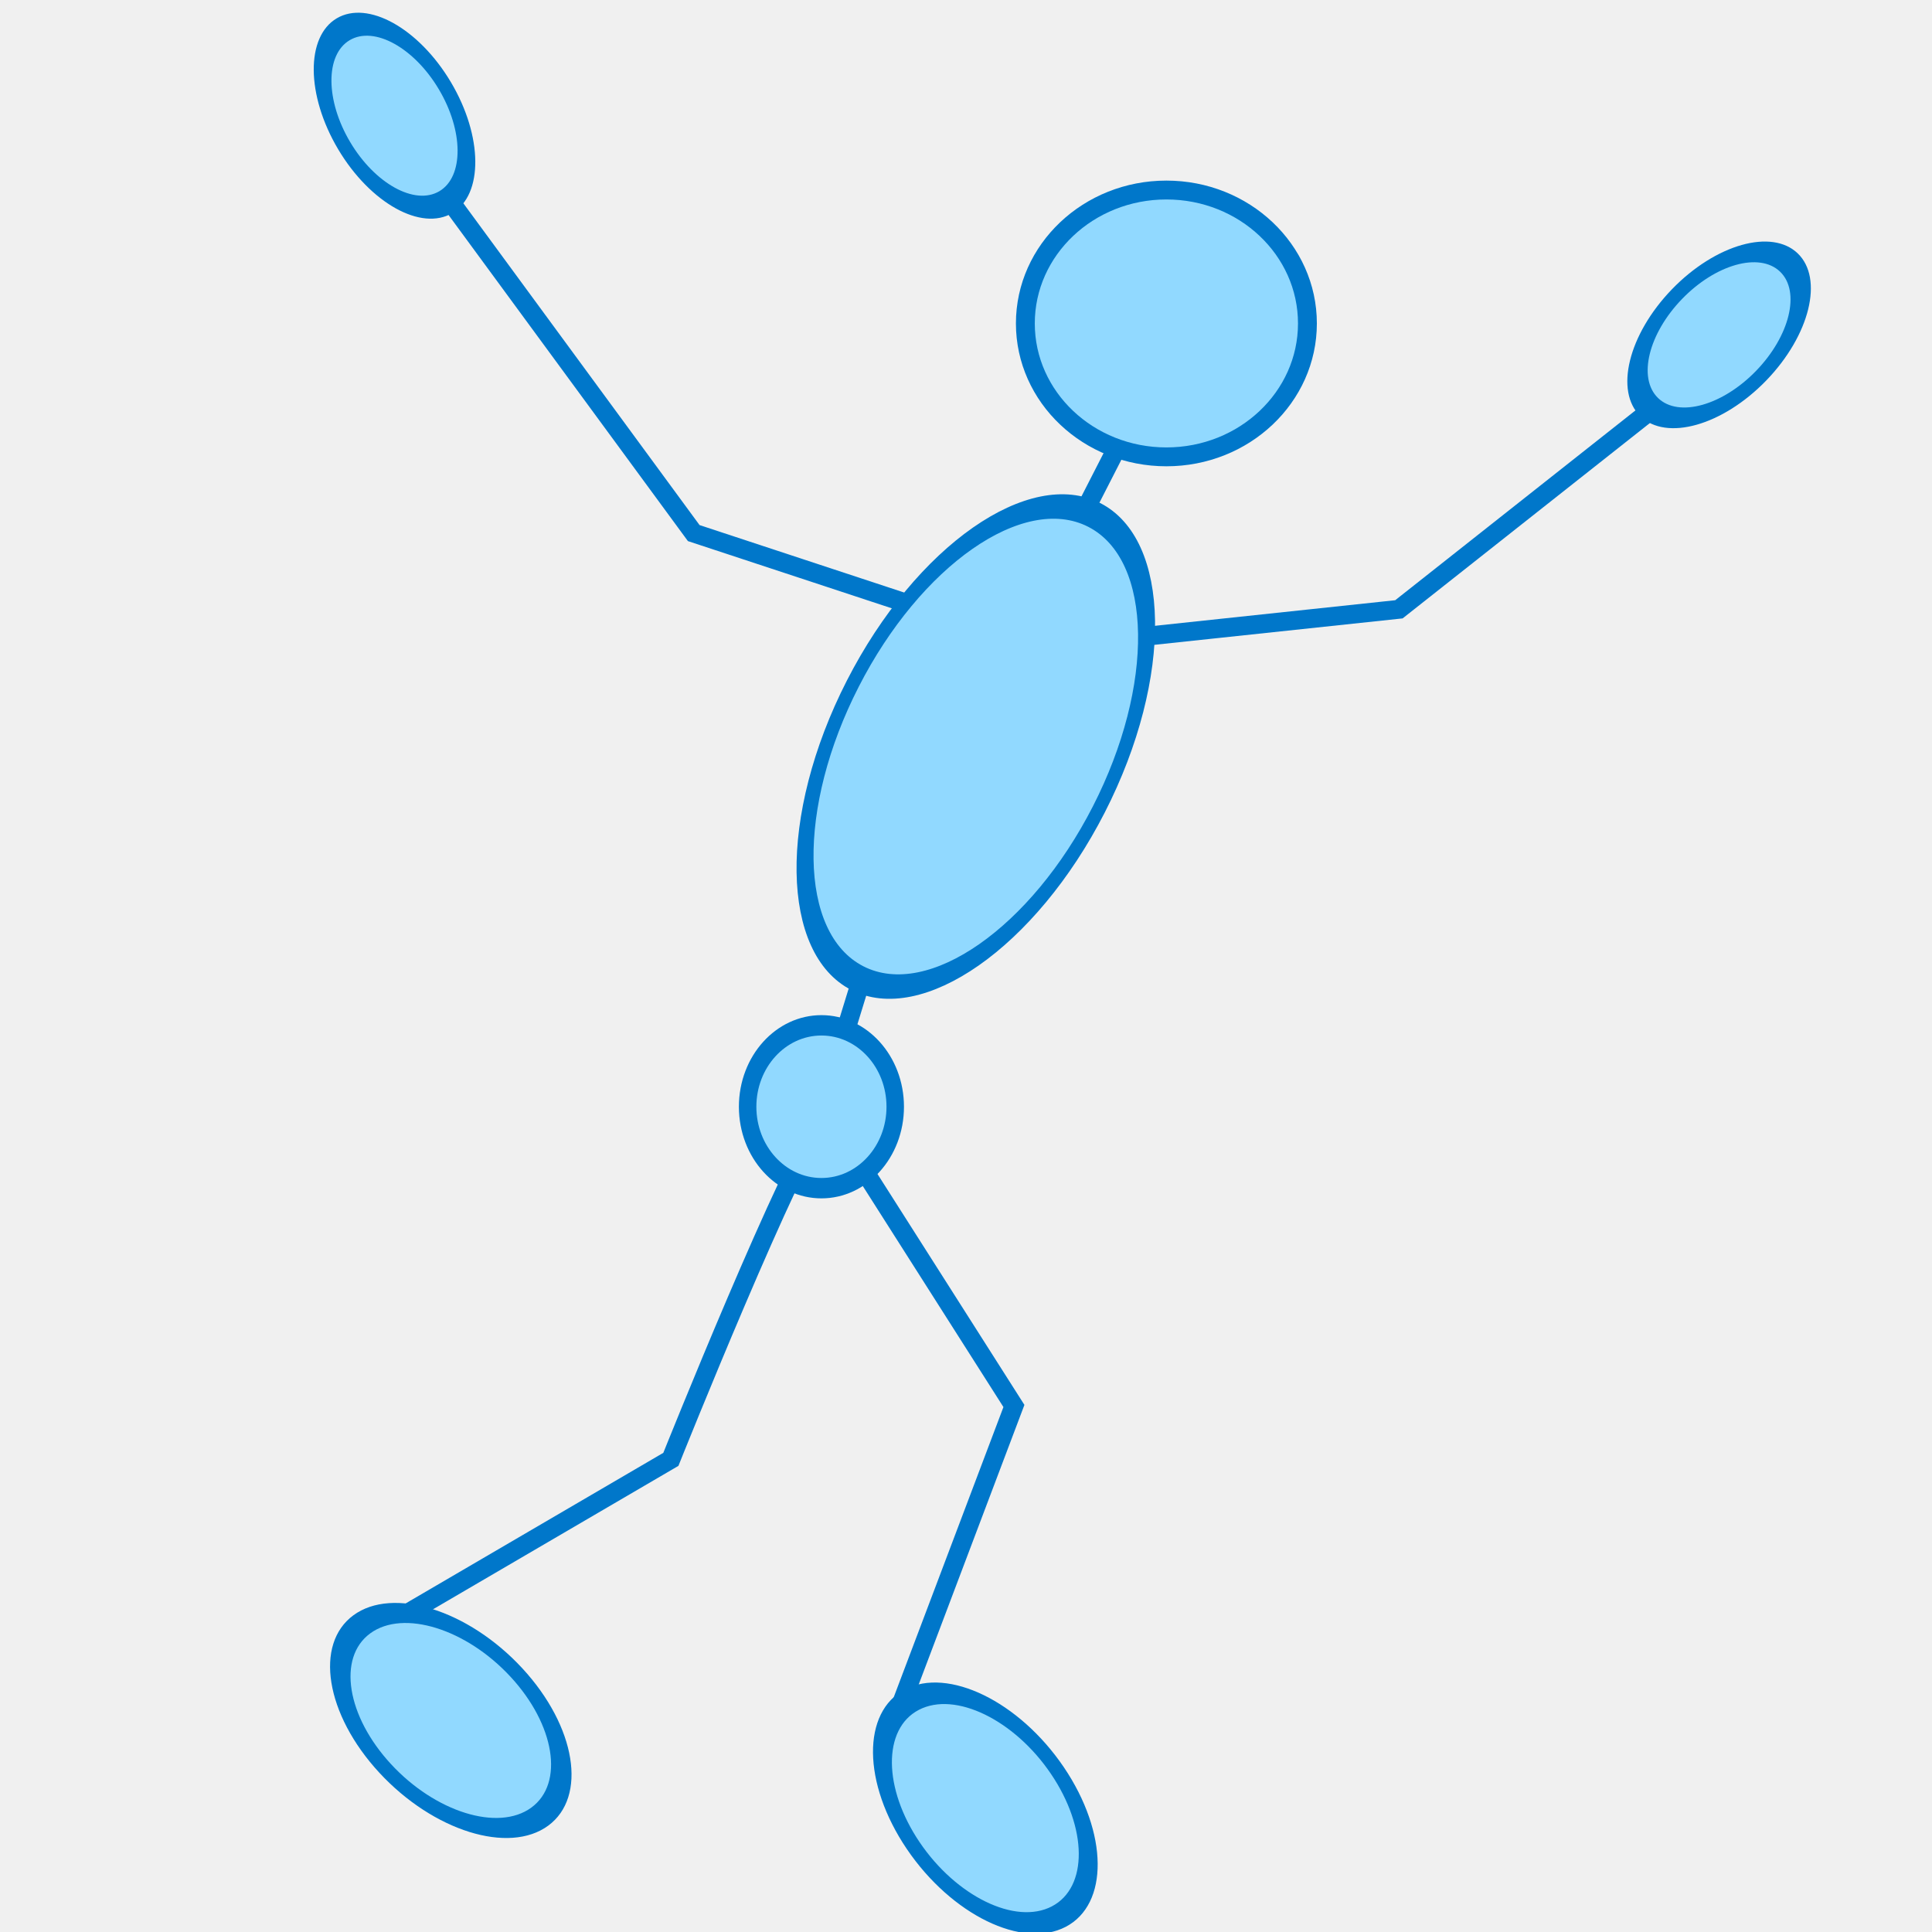
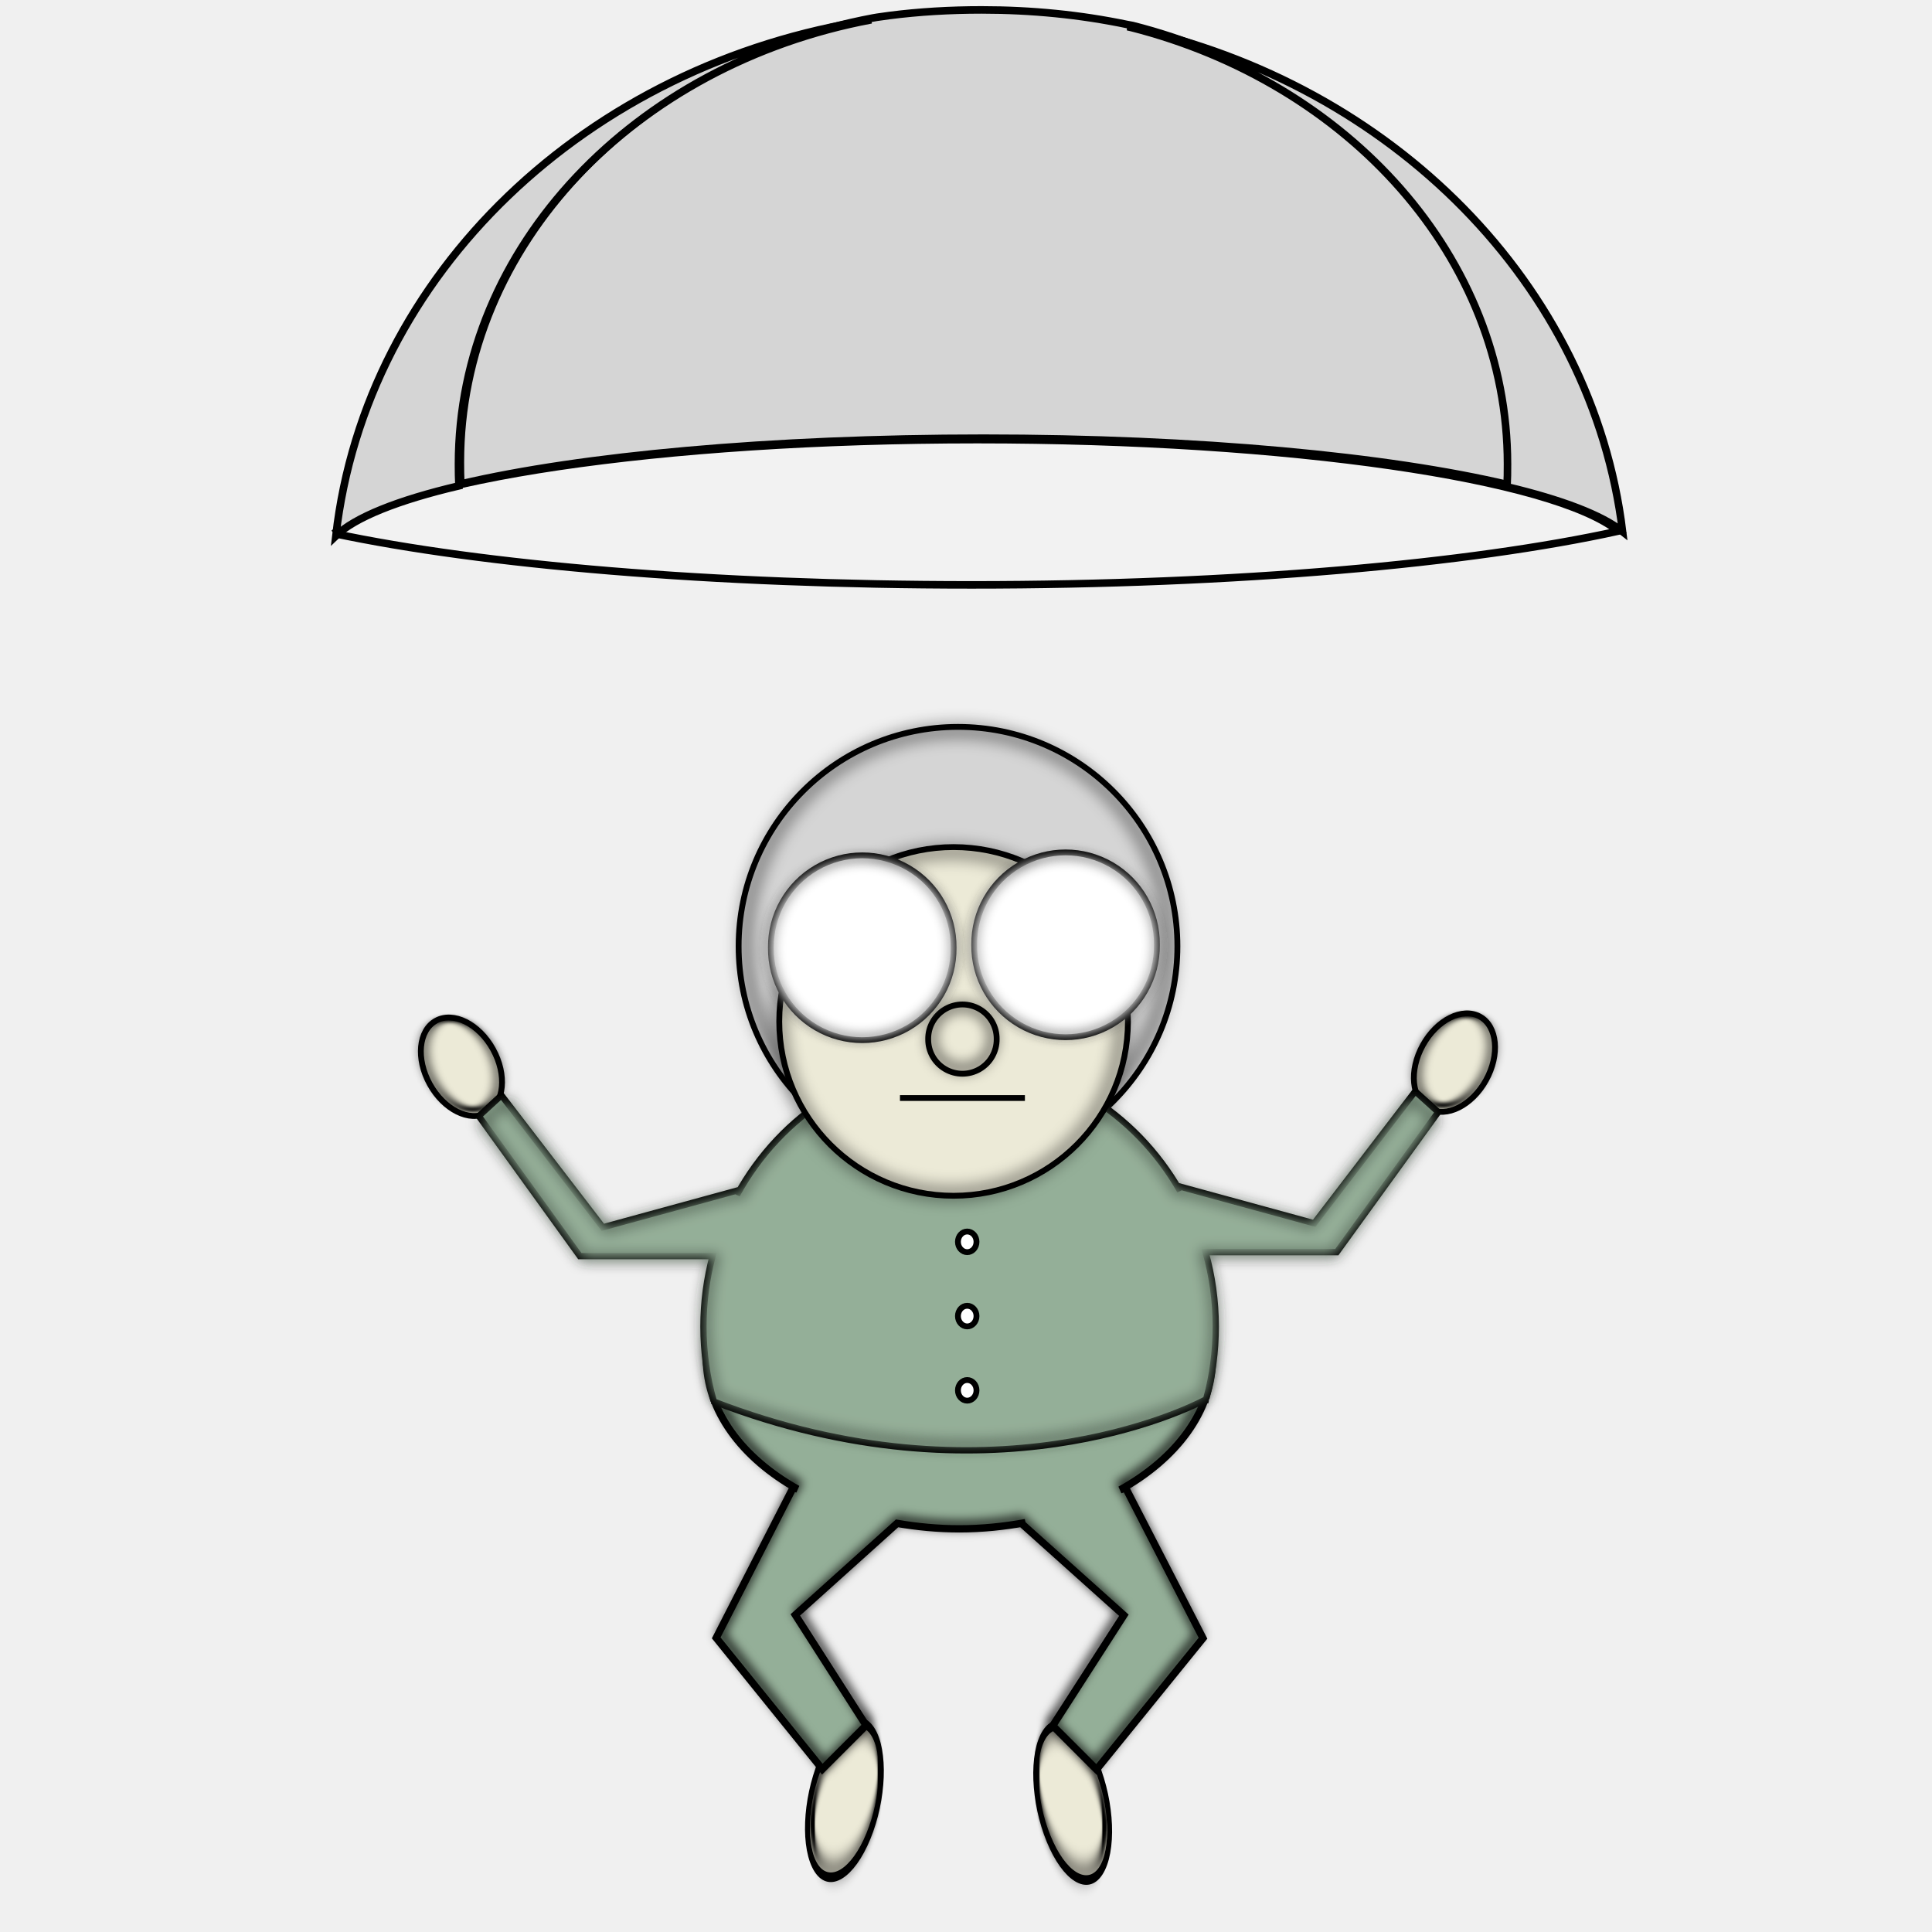
<svg xmlns="http://www.w3.org/2000/svg" width="128" height="128" id="svg2" version="1.1">
  <defs id="defs4">
-     </defs>
+     <filter id="filter3869">
+       <feGaussianBlur stdDeviation="0.717" id="feGaussianBlur3871" />
+     </filter>
+     <filter id="filter3907">
+       <feGaussianBlur stdDeviation="0.578" id="feGaussianBlur3909" />
+     </filter>
+     <filter id="filter3937">
+       <feGaussianBlur stdDeviation="0.466" id="feGaussianBlur3939" />
+     </filter>
+     <filter id="filter3998">
+       <feGaussianBlur stdDeviation="0.49" id="feGaussianBlur4000" />
+     </filter>
+     <filter id="filter4002">
+       <feGaussianBlur stdDeviation="0.49" id="feGaussianBlur4004" />
+     </filter>
+     <filter id="filter4138" x="-0.147" width="1.295" y="-0.101" height="1.202">
+       <feGaussianBlur stdDeviation="0.38" id="feGaussianBlur4140" />
+     </filter>
+     <filter color-interpolation-filters="sRGB" id="filter4138-0" x="-0.147" width="1.295" y="-0.101" height="1.202">
+       <feGaussianBlur stdDeviation="0.38" id="feGaussianBlur4140-2" />
+     </filter>
+     <filter color-interpolation-filters="sRGB" id="filter4138-9" x="-0.147" width="1.295" y="-0.101" height="1.202">
+       <feGaussianBlur stdDeviation="0.38" id="feGaussianBlur4140-8" />
+     </filter>
+     <filter color-interpolation-filters="sRGB" id="filter4138-9-0" x="-0.147" width="1.295" y="-0.101" height="1.202">
+       <feGaussianBlur stdDeviation="0.38" id="feGaussianBlur4140-8-1" />
+     </filter>
+     <filter id="filter3712">
+       <feGaussianBlur stdDeviation="0.897" id="feGaussianBlur3714" />
+     </filter>
+     <filter id="filter3878" x="-0.276" width="1.552" y="-0.276" height="1.552">
+       <feGaussianBlur stdDeviation="1.801" id="feGaussianBlur3880" />
+     </filter>
+   </defs>
  <g id="layer1" transform="translate(0,-924.3622)">
-     <path style="fill:#000000;fill-opacity:0;stroke:#0077ca;stroke-width:1.25;stroke-linecap:butt;stroke-linejoin:miter;stroke-miterlimit:4;stroke-opacity:1;stroke-dasharray:none" d="M 113.137,948.569 92.681,964.731 68.943,967.257 45.962,959.681 28.537,935.942" id="path5164" />
-     <path style="fill:none;stroke:#0077ca;stroke-width:1.25;stroke-linecap:butt;stroke-linejoin:miter;stroke-miterlimit:4;stroke-opacity:1;stroke-dasharray:none" d="m 59.346,1037.715 0,0.505 7.829,-20.708 -12.374,-19.445 c -2.273,2.778 -10.354,22.981 -10.354,22.981 l -19.445,11.364" id="path5166" />
-     <path style="fill:#91d9ff;fill-opacity:1;stroke:#0077ca;stroke-width:1.25;stroke-miterlimit:4;stroke-opacity:1;stroke-dasharray:none" id="path5036" d="m 82.075,21.429 a 9.344,8.839 0 1 1 -18.688,0 9.344,8.839 0 1 1 18.688,0 z" transform="matrix(1,0,0,-1,4.545686,967.22)" />
-     <path style="fill:#91d9ff;fill-opacity:1;stroke:#0077ca;stroke-width:0.904;stroke-miterlimit:4;stroke-opacity:1;stroke-dasharray:none" id="path5036-7" d="m 82.075,21.429 a 9.344,8.839 0 1 1 -18.688,0 9.344,8.839 0 1 1 18.688,0 z" transform="matrix(0.8720605,0.4461442,0.8880536,-1.735844,-17.80607,978.5716)" />
-     <path style="fill:#91d9ff;fill-opacity:1;stroke:#0077ca;stroke-width:2.212;stroke-miterlimit:4;stroke-opacity:1;stroke-dasharray:none" id="path5036-9" d="m 82.075,21.429 a 9.344,8.839 0 1 1 -18.688,0 9.344,8.839 0 1 1 18.688,0 z" transform="matrix(0.5232708,0,0,-0.6103148,16.36397,1010.766)" />
-     <path style="fill:#91d9ff;fill-opacity:1;stroke:#0077ca;stroke-width:2.234;stroke-miterlimit:4;stroke-opacity:1;stroke-dasharray:none" id="path5036-3" d="m 82.075,21.429 a 9.344,8.839 0 1 1 -18.688,0 9.344,8.839 0 1 1 18.688,0 z" transform="matrix(0.3572048,-0.2121657,-0.3847865,-0.6478316,8.403393,961.3411)" />
-     <path style="fill:#91d9ff;fill-opacity:1;stroke:#0077ca;stroke-width:2.234;stroke-miterlimit:4;stroke-opacity:1;stroke-dasharray:none" id="path5036-3-8" d="m 82.075,21.429 a 9.344,8.839 0 1 1 -18.688,0 9.344,8.839 0 1 1 18.688,0 z" transform="matrix(0.2986996,0.28877,0.5237173,-0.5417256,80.9473,937.1548)" />
-     <path style="fill:#91d9ff;fill-opacity:1;stroke:#0077ca;stroke-width:1.667;stroke-miterlimit:4;stroke-opacity:1;stroke-dasharray:none" id="path5036-3-2" d="m 82.075,21.429 a 9.344,8.839 0 1 1 -18.688,0 9.344,8.839 0 1 1 18.688,0 z" transform="matrix(0.5109845,-0.2662955,-0.5504403,-0.8131131,39.91204,1080.947)" />
-     <path style="fill:#91d9ff;fill-opacity:1;stroke:#0077ca;stroke-width:1.667;stroke-miterlimit:4;stroke-opacity:1;stroke-dasharray:none" id="path5036-3-2-8" d="m 82.075,21.429 a 9.344,8.839 0 1 1 -18.688,0 9.344,8.839 0 1 1 18.688,0 z" transform="matrix(0.4650532,-0.3402116,-0.6666157,-0.7209445,10.3275,1078.541)" />
-     <path style="fill:none;stroke:#0077ca;stroke-width:1.25;stroke-linecap:butt;stroke-linejoin:miter;stroke-miterlimit:4;stroke-opacity:1;stroke-dasharray:none" d="m 57.074,989.228 -1.01,3.283" id="path5265" />
-     <path style="fill:none;stroke:#0077ca;stroke-width:1.25;stroke-linecap:butt;stroke-linejoin:miter;stroke-miterlimit:4;stroke-opacity:1;stroke-dasharray:none" d="m 74.035,953.957 -1.851,3.619" id="path5265-3" />
+     <g id="g4145-9" transform="matrix(0.5136443,0.779351,-0.4127196,1.006244,439.5623,81.73186)">
+       <path d="m 8.662,32.629 c 0,2.49 -1.385,4.508 -3.094,4.508 -1.709,0 -3.094,-2.018 -3.094,-4.508 0,-2.49 1.385,-4.508 3.094,-4.508 1.709,0 3.094,2.018 3.094,4.508 z" id="path4006-8-1" style="fill:#ecead7;fill-opacity:1;stroke:#000000;stroke-width:0.5;stroke-miterlimit:4;stroke-opacity:1;stroke-dasharray:none" transform="translate(7.51301,913.1369)" />
+       <g id="g4142-2">
+         <path style="fill:none;stroke:#000000;stroke-width:0.5;stroke-miterlimit:4;stroke-opacity:1;stroke-dasharray:none;filter:url(#filter4138-9)" id="path4006-84" d="m 8.662,32.629 c 0,2.49 -1.385,4.508 -3.094,4.508 -1.709,0 -3.094,-2.018 -3.094,-4.508 0,-2.49 1.385,-4.508 3.094,-4.508 1.709,0 3.094,2.018 3.094,4.508 z" transform="matrix(0.9167649,0,0,0.9221753,8.06489,915.4994)" />
+       </g>
+     </g>
+     <g id="g4145-9-0" transform="matrix(-0.5136443,0.779351,0.4127196,1.006244,-312.5502,81.91498)">
+       <path d="m 8.662,32.629 c 0,2.49 -1.385,4.508 -3.094,4.508 -1.709,0 -3.094,-2.018 -3.094,-4.508 0,-2.49 1.385,-4.508 3.094,-4.508 1.709,0 3.094,2.018 3.094,4.508 z" id="path4006-8-1-8" style="fill:#ecead7;fill-opacity:1;stroke:#000000;stroke-width:0.5;stroke-miterlimit:4;stroke-opacity:1;stroke-dasharray:none" transform="translate(7.51301,913.1369)" />
+       <g id="g4142-2-1">
+         <path style="fill:none;stroke:#000000;stroke-width:0.5;stroke-miterlimit:4;stroke-opacity:1;stroke-dasharray:none;filter:url(#filter4138-9-0)" id="path4006-84-4" d="m 8.662,32.629 c 0,2.49 -1.385,4.508 -3.094,4.508 -1.709,0 -3.094,-2.018 -3.094,-4.508 0,-2.49 1.385,-4.508 3.094,-4.508 1.709,0 3.094,2.018 3.094,4.508 z" transform="matrix(0.9167649,0,0,0.9221753,8.06489,915.4994)" />
+       </g>
+     </g>
+     <path style="fill:#94af98;fill-opacity:1;stroke:#000000;stroke-width:0.485;stroke-miterlimit:4;stroke-opacity:1;stroke-dasharray:none" d="m 63.564,1003.04 c -9.255,0 -16.766,5.062 -16.766,11.306 0,3.488 2.357,6.599 6.04,8.673 l -0.29,-0.097 -5.097,9.953 7.03,8.697 2.899,-2.899 -4.687,-7.32 6.74,-6.064 c 1.324,0.227 2.703,0.362 4.131,0.362 1.516,0 2.976,-0.156 4.373,-0.411 l -0.242,0.072 6.764,6.064 -4.711,7.32 2.899,2.899 7.054,-8.697 -5.122,-9.953 -0.362,0.121 c 3.724,-2.074 6.112,-5.209 6.112,-8.721 0,-6.244 -7.511,-11.306 -16.766,-11.306 z" id="path3726" />
+     <path style="fill:none;stroke:#000000;stroke-width:0.628;stroke-miterlimit:4;stroke-opacity:1;stroke-dasharray:none;filter:url(#filter3937)" d="m 56.392,977.397 c -11.972,0 -21.688,6.549 -21.688,14.625 0,4.512 3.049,8.536 7.812,11.219 l -0.375,-0.125 -6.594,12.875 9.094,11.25 3.75,-3.75 -6.062,-9.469 8.719,-7.844 c 1.713,0.293 3.496,0.469 5.344,0.469 1.96,0 3.85,-0.202 5.656,-0.531 l -0.312,0.094 8.75,7.844 -6.094,9.469 3.75,3.75 9.125,-11.25 -6.625,-12.875 -0.469,0.156 c 4.818,-2.682 7.906,-6.738 7.906,-11.281 0,-8.076 -9.715,-14.625 -21.688,-14.625 z" id="path3726-8" transform="matrix(0.7611601,0,0,0.7731341,20.64551,247.1406)" />
+     <g id="g4145-0" transform="matrix(-0.6762818,-0.3745247,-0.3745247,0.6762818,459.42,360.0587)">
+       <path d="m 8.662,32.629 c 0,2.49 -1.385,4.508 -3.094,4.508 -1.709,0 -3.094,-2.018 -3.094,-4.508 0,-2.49 1.385,-4.508 3.094,-4.508 1.709,0 3.094,2.018 3.094,4.508 z" id="path4006-8-9" style="fill:#ecead7;fill-opacity:1;stroke:#000000;stroke-width:0.5;stroke-miterlimit:4;stroke-opacity:1;stroke-dasharray:none" transform="translate(7.51301,913.1369)" />
+       <g id="g4142-5">
+         <path style="fill:none;stroke:#000000;stroke-width:0.5;stroke-miterlimit:4;stroke-opacity:1;stroke-dasharray:none;filter:url(#filter4138-0)" id="path4006-3" d="m 8.662,32.629 c 0,2.49 -1.385,4.508 -3.094,4.508 -1.709,0 -3.094,-2.018 -3.094,-4.508 0,-2.49 1.385,-4.508 3.094,-4.508 1.709,0 3.094,2.018 3.094,4.508 z" transform="matrix(0.9167649,0,0,0.9221753,8.06489,915.4994)" />
+       </g>
+     </g>
+     <g id="g4145" transform="matrix(0.6762818,-0.3745247,0.3745247,0.6762818,-332.4876,360.3321)">
+       <path d="m 8.662,32.629 c 0,2.49 -1.385,4.508 -3.094,4.508 -1.709,0 -3.094,-2.018 -3.094,-4.508 0,-2.49 1.385,-4.508 3.094,-4.508 1.709,0 3.094,2.018 3.094,4.508 z" id="path4006-8" style="fill:#ecead7;fill-opacity:1;stroke:#000000;stroke-width:0.5;stroke-miterlimit:4;stroke-opacity:1;stroke-dasharray:none" transform="translate(7.51301,913.1369)" />
+       <g id="g4142">
+         <path style="fill:none;stroke:#000000;stroke-width:0.5;stroke-miterlimit:4;stroke-opacity:1;stroke-dasharray:none;filter:url(#filter4138)" id="path4006" d="m 8.662,32.629 c 0,2.49 -1.385,4.508 -3.094,4.508 -1.709,0 -3.094,-2.018 -3.094,-4.508 0,-2.49 1.385,-4.508 3.094,-4.508 1.709,0 3.094,2.018 3.094,4.508 z" transform="matrix(0.9167649,0,0,0.9221753,8.06489,915.4994)" />
+       </g>
+     </g>
+     <path style="fill:#94af98;fill-opacity:1;stroke:#000000;stroke-width:0.417;stroke-miterlimit:4;stroke-opacity:1;stroke-dasharray:none" d="m 63.564,994.585 c -6.321,0 -11.819,3.605 -14.737,8.939 l 0.121,-0.314 -9.011,2.464 -6.716,-8.745 -1.498,1.377 6.692,9.277 8.794,0 c -0.389,1.485 -0.604,3.05 -0.604,4.663 0,1.717 0.237,3.359 0.676,4.928 l -0.097,0 c 0.031,0.012 0.065,0.012 0.097,0.024 0.01,0 0.014,0.02 0.024,0.024 18.2,7.022 31.378,0.485 32.493,-0.097 l 0.097,0 c 0.004,-0.015 -0.004,-0.033 0,-0.048 0.015,-0.01 0.121,-0.048 0.121,-0.048 l -0.097,0 c 0.41,-1.52 0.628,-3.128 0.628,-4.783 0,-1.711 -0.239,-3.363 -0.676,-4.928 l 8.697,0 6.716,-9.277 -1.522,-1.377 -6.692,8.745 -9.011,-2.464 0.121,0.314 c -2.96,-5.19 -8.399,-8.673 -14.616,-8.673 z" id="path3714" />
+     <path style="fill:#d5d5d5;fill-opacity:1;stroke:#000000;stroke-width:0.477;stroke-miterlimit:4;stroke-opacity:1;stroke-dasharray:none" id="path3638-3" d="m 71.973,39.107 a 17.93,17.93 0 1 1 -35.86,0 17.93,17.93 0 1 1 35.86,0 z" transform="matrix(0.8106473,0,0,0.8106473,19.66111,955.354)" />
+     <path style="fill:none;fill-opacity:1;stroke:#000000;stroke-width:0.477;stroke-miterlimit:4;stroke-opacity:1;stroke-dasharray:none;filter:url(#filter3869)" id="path3638-3-3" d="m 71.973,39.107 a 17.93,17.93 0 1 1 -35.86,0 17.93,17.93 0 1 1 35.86,0 z" transform="matrix(0.7831642,0,0,0.7831642,21.10735,956.1945)" />
+     <path style="fill:#94af98;fill-opacity:1;stroke:#000000;stroke-width:0.54;stroke-miterlimit:4;stroke-opacity:1;stroke-dasharray:none;filter:url(#filter3907)" d="m 56.647,967.045 c -8.176,0 -15.289,4.663 -19.062,11.562 l 0.156,-0.406 -11.656,3.188 -8.688,-11.313 -1.938,1.781 8.656,12 11.375,0 c -0.503,1.921 -0.781,3.945 -0.781,6.031 0,2.221 0.306,4.345 0.875,6.375 l -0.125,0 c 0.041,0.016 0.084,0.016 0.125,0.031 0.013,0 0.019,0.026 0.031,0.031 23.543,9.083 40.589,0.627 42.031,-0.125 l 0.125,0 c 0.005,-0.019 -0.005,-0.043 0,-0.062 0.019,-0.01 0.156,-0.062 0.156,-0.062 l -0.125,0 c 0.53,-1.966 0.812,-4.046 0.812,-6.188 0,-2.213 -0.309,-4.351 -0.875,-6.375 l 11.25,0 8.688,-12 -1.969,-1.781 -8.656,11.312 -11.656,-3.187 0.156,0.406 c -3.828,-6.714 -10.864,-11.219 -18.906,-11.219 z" id="path3714-0" transform="matrix(0.7657362,0,0,0.7431667,20.20901,276.4864)" />
+     <path style="fill:#ecead7;fill-opacity:1;stroke:#000000;stroke-width:0.6;stroke-miterlimit:4;stroke-opacity:1;stroke-dasharray:none" id="path3638" d="m 71.973,39.107 a 17.93,17.93 0 1 1 -35.86,0 17.93,17.93 0 1 1 35.86,0 z" transform="matrix(0.6442009,0,0,0.6442009,28.36356,966.8415)" />
+     <path style="fill:none;stroke:#000000;stroke-width:1.334;stroke-miterlimit:4;stroke-opacity:1;stroke-dasharray:none" id="path2818-7-9" d="m 28.789,32.793 a 7.829,7.829 0 1 1 -15.657,0 7.829,7.829 0 1 1 15.657,0 z" transform="matrix(0.2897467,0,0,-0.2897467,57.69062,1002.707)" />
+     <path style="fill:none;stroke:#000000;stroke-width:0.387;stroke-linecap:butt;stroke-linejoin:miter;stroke-miterlimit:4;stroke-opacity:1;stroke-dasharray:none" d="m 59.625,997.11 c 8.192,0 8.278,0 8.278,0" id="path3636" />
+     <path style="fill:#ffffff;fill-opacity:1;stroke:#000000;stroke-width:0.5;stroke-miterlimit:4;stroke-opacity:1;stroke-dasharray:none" id="path2818" d="m 28.789,32.793 a 7.829,7.829 0 1 1 -15.657,0 7.829,7.829 0 1 1 15.657,0 z" transform="matrix(0.7730626,0,0,0.7730626,40.92225,961.8021)" />
+     <path style="fill:#ffffff;fill-opacity:1;stroke:#000000;stroke-width:0.5;stroke-miterlimit:4;stroke-opacity:1;stroke-dasharray:none" id="path2818-7" d="m 28.789,32.793 a 7.829,7.829 0 1 1 -15.657,0 7.829,7.829 0 1 1 15.657,0 z" transform="matrix(0.7730626,0,0,-0.7730626,54.39296,1012.309)" />
+     <path style="fill:#ffffff;fill-opacity:1;stroke:#000000;stroke-width:0.5;stroke-miterlimit:4;stroke-opacity:1;stroke-dasharray:none" id="path3782" d="m 13.965,37.49 a 0.795,0.884 0 1 1 -1.591,0 0.795,0.884 0 1 1 1.591,0 z" transform="matrix(0.7730626,0,0,0.7730626,53.90001,977.6546)" />
+     <path transform="matrix(0.7730626,0,0,0.7730626,53.90001,982.5744)" style="fill:#ffffff;fill-opacity:1;stroke:#000000;stroke-width:0.5;stroke-miterlimit:4;stroke-opacity:1;stroke-dasharray:none" id="path3782-2" d="m 13.965,37.49 a 0.795,0.884 0 1 1 -1.591,0 0.795,0.884 0 1 1 1.591,0 z" />
+     <path transform="matrix(0.7730626,0,0,0.7730626,53.90001,987.4941)" style="fill:#ffffff;fill-opacity:1;stroke:#000000;stroke-width:0.5;stroke-miterlimit:4;stroke-opacity:1;stroke-dasharray:none" id="path3782-8" d="m 13.965,37.49 a 0.795,0.884 0 1 1 -1.591,0 0.795,0.884 0 1 1 1.591,0 z" />
+     <path style="fill:none;stroke:#000000;stroke-width:0.6;stroke-miterlimit:4;stroke-opacity:1;stroke-dasharray:none;filter:url(#filter3712)" id="path3638-7" d="m 71.973,39.107 a 17.93,17.93 0 1 1 -35.86,0 17.93,17.93 0 1 1 35.86,0 z" transform="matrix(0.6319351,0,0,0.6319351,28.84823,967.3994)" />
+     <path style="fill:#ffffff;fill-opacity:1;stroke:#000000;stroke-width:0.5;stroke-miterlimit:4;stroke-opacity:1;stroke-dasharray:none;filter:url(#filter3998)" id="path2818-8" d="m 28.789,32.793 a 7.829,7.829 0 1 1 -15.657,0 7.829,7.829 0 1 1 15.657,0 z" transform="matrix(0.7732715,0,0,0.7435342,40.89652,962.8058)" />
+     <path style="fill:#ffffff;fill-opacity:1;stroke:#000000;stroke-width:0.5;stroke-miterlimit:4;stroke-opacity:1;stroke-dasharray:none;filter:url(#filter4002)" id="path2818-7-2" d="m 28.789,32.793 a 7.829,7.829 0 1 1 -15.657,0 7.829,7.829 0 1 1 15.657,0 z" transform="matrix(0.7732715,0,0,-0.7435342,54.37088,1011.384)" />
+     <path style="fill:#f2f2f2;fill-opacity:1;stroke:#000000;stroke-width:0.5;stroke-miterlimit:4;stroke-opacity:1;stroke-dasharray:none" d="m 22.125,959.706 c 9.814,2.08 25.068,3.406 42.25,3.406 17.54,0 33.06,-1.408 42.844,-3.562 l 0,0 c -4.325,-3.474 -21.692,-6.062 -42.469,-6.062 -21.078,0 -38.624,2.669 -42.625,6.219 0,0 0,0 0,0" id="path4457" />
+     <path style="fill:#d5d5d5;fill-opacity:1;stroke:#000000;stroke-width:0.5;stroke-miterlimit:4;stroke-opacity:1;stroke-dasharray:none" d="M 65.031 0.656 C 62.952 0.656 60.906 0.773 58.906 1.031 C 58.553 1.088 58.193 1.122 57.844 1.188 C 42.211 4.13 30.5 16.192 30.5 30.625 C 30.5 31.103 30.506 31.59 30.531 32.062 C 38.472 30.2 51.005 29.031 65.156 29.031 C 79.406 29.031 92.034 30.239 99.969 32.125 C 99.996 31.632 100 31.124 100 30.625 C 100 16.929 89.465 5.348 75.031 1.688 C 74.918 1.663 74.802 1.649 74.688 1.625 C 71.58 0.977 68.357 0.656 65.031 0.656 z " transform="translate(0,924.3622)" id="path4404-5" />
+     <path style="fill:#d5d5d5;fill-opacity:1;stroke:#000000;stroke-width:0.5;stroke-miterlimit:4;stroke-opacity:1;stroke-dasharray:none" d="m 57.719,925.675 c -18.82,2.873 -33.488,16.835 -35.469,34.188 1.249,-1.218 4.122,-2.366 8.156,-3.312 -0.025,-0.473 -0.031,-0.959 -0.031,-1.438 0,-14.433 11.711,-26.495 27.344,-29.438 z m 17.188,0.5 c 14.434,3.66 24.969,15.242 24.969,28.938 0,0.499 -0.004,1.007 -0.031,1.5 3.634,0.864 6.298,1.877 7.656,2.969 -2.001,-16.346 -15.251,-29.656 -32.594,-33.406 z" id="path4404-5-3" />
+     <path style="fill:none;stroke:#000000;stroke-width:1.334;stroke-miterlimit:4;stroke-opacity:1;stroke-dasharray:none;filter:url(#filter3878)" id="path2818-7-9-9" d="m 28.789,32.793 a 7.829,7.829 0 1 1 -15.657,0 7.829,7.829 0 1 1 15.657,0 z" transform="matrix(0.260489,0,0,-0.260489,58.28998,1001.654)" />
  </g>
</svg>
